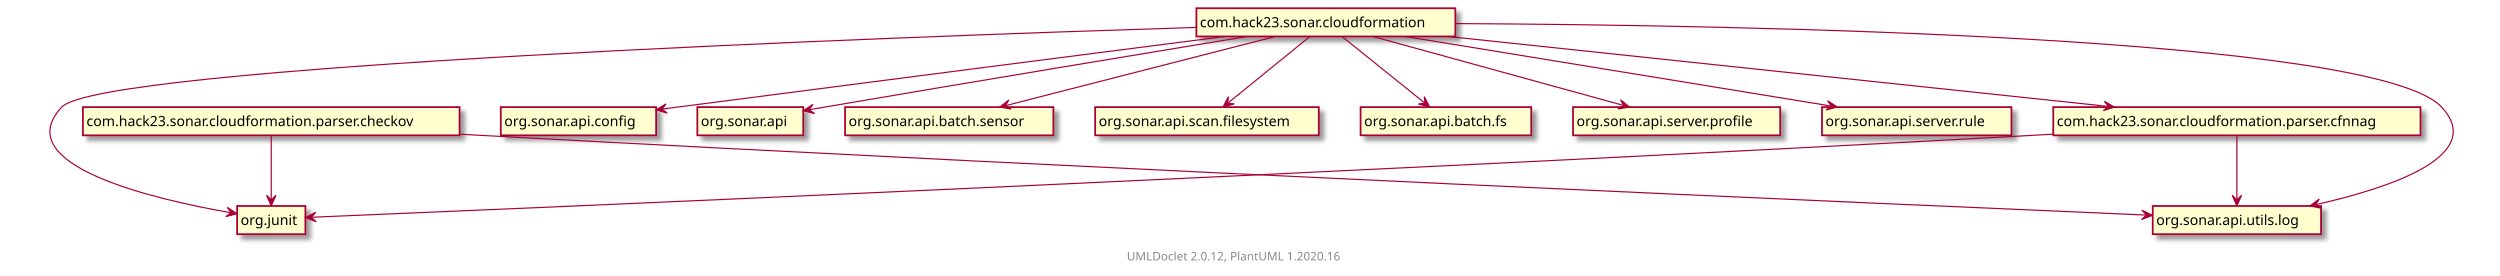
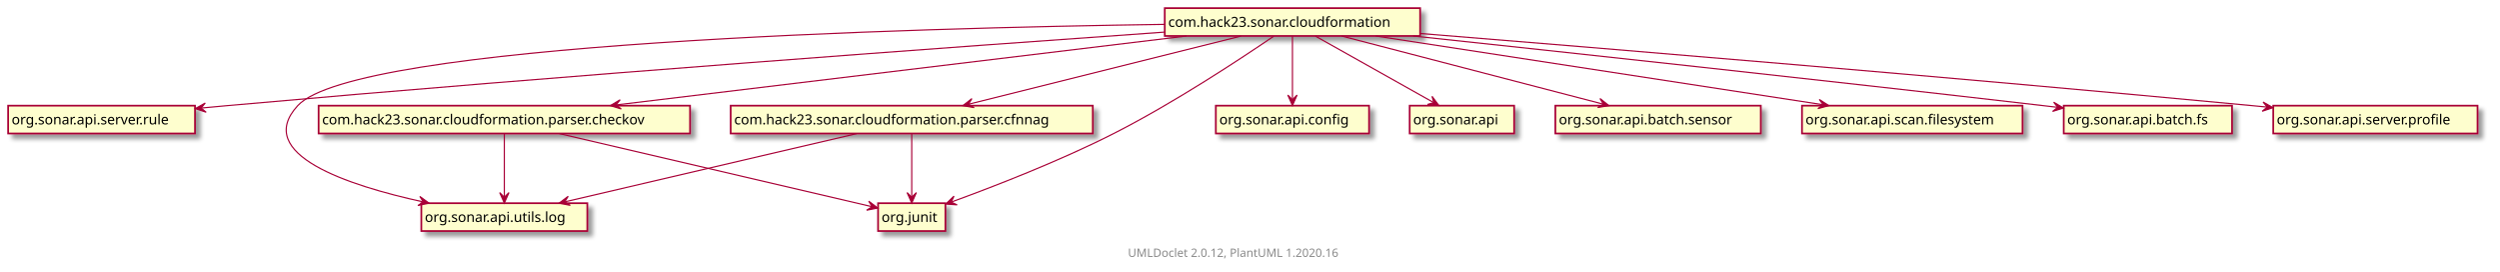
- <svg xmlns="http://www.w3.org/2000/svg" xmlns:xlink="http://www.w3.org/1999/xlink" contentScriptType="application/ecmascript" contentStyleType="text/css" height="234px" preserveAspectRatio="none" style="width:2124px;height:234px;" version="1.1" viewBox="0 0 2124 234" width="2124px" zoomAndPan="magnify">
+ <svg xmlns="http://www.w3.org/2000/svg" xmlns:xlink="http://www.w3.org/1999/xlink" contentScriptType="application/ecmascript" contentStyleType="text/css" height="234px" preserveAspectRatio="none" style="width:2153px;height:234px;" version="1.1" viewBox="0 0 2153 234" width="2153px" zoomAndPan="magnify">
  <defs>
-     <filter height="300%" id="f1ut718gleqmdj" width="300%" x="-1" y="-1">
+     <filter height="300%" id="fh53zlxsns6d6" width="300%" x="-1" y="-1">
      <feGaussianBlur result="blurOut" stdDeviation="2.0" />
      <feColorMatrix in="blurOut" result="blurOut2" type="matrix" values="0 0 0 0 0 0 0 0 0 0 0 0 0 0 0 0 0 0 .4 0" />
      <feOffset dx="4.0" dy="4.0" in="blurOut2" result="blurOut3" />
      <feBlend in="SourceGraphic" in2="blurOut3" mode="normal" />
    </filter>
  </defs>
  <g>
    <a href="com/hack23/sonar/cloudformation/package-summary.html" target="_top" title="com/hack23/sonar/cloudformation/package-summary.html" xlink:actuate="onRequest" xlink:href="com/hack23/sonar/cloudformation/package-summary.html" xlink:show="new" xlink:title="com/hack23/sonar/cloudformation/package-summary.html" xlink:type="simple">
-       <rect codeLine="22" fill="#FEFECE" filter="url(#f1ut718gleqmdj)" height="23.969" id="com.hack23.sonar.cloudformation" style="stroke: #A80036; stroke-width: 1.5;" width="220" x="1016.45" y="7" />
-       <text fill="#000000" font-family="sans-serif" font-size="12" lengthAdjust="spacingAndGlyphs" textLength="214" x="1019.45" y="23.139">com.hack23.sonar.cloudformation</text>
+       <rect codeLine="23" fill="#FEFECE" filter="url(#fh53zlxsns6d6)" height="23.969" id="com.hack23.sonar.cloudformation" style="stroke: #A80036; stroke-width: 1.5;" width="220" x="1003.5" y="7" />
+       <text fill="#000000" font-family="sans-serif" font-size="12" lengthAdjust="spacingAndGlyphs" textLength="214" x="1006.5" y="23.139">com.hack23.sonar.cloudformation</text>
    </a>
-     <rect fill="#FEFECE" filter="url(#f1ut718gleqmdj)" height="23.969" id="org.sonar.api.server.rule" style="stroke: #A80036; stroke-width: 1.5;" width="161" x="1547.95" y="91" />
-     <text fill="#000000" font-family="sans-serif" font-size="12" lengthAdjust="spacingAndGlyphs" textLength="155" x="1550.95" y="107.139">org.sonar.api.server.rule</text>
-     <rect fill="#FEFECE" filter="url(#f1ut718gleqmdj)" height="23.969" id="org.sonar.api.utils.log" style="stroke: #A80036; stroke-width: 1.5;" width="143" x="1828.95" y="175" />
-     <text fill="#000000" font-family="sans-serif" font-size="12" lengthAdjust="spacingAndGlyphs" textLength="137" x="1831.95" y="191.139">org.sonar.api.utils.log</text>
-     <rect fill="#FEFECE" filter="url(#f1ut718gleqmdj)" height="23.969" id="org.sonar.api.config" style="stroke: #A80036; stroke-width: 1.5;" width="132" x="425.45" y="91" />
-     <text fill="#000000" font-family="sans-serif" font-size="12" lengthAdjust="spacingAndGlyphs" textLength="126" x="428.45" y="107.139">org.sonar.api.config</text>
-     <rect fill="#FEFECE" filter="url(#f1ut718gleqmdj)" height="23.969" id="org.sonar.api" style="stroke: #A80036; stroke-width: 1.5;" width="90" x="592.45" y="91" />
-     <text fill="#000000" font-family="sans-serif" font-size="12" lengthAdjust="spacingAndGlyphs" textLength="84" x="595.45" y="107.139">org.sonar.api</text>
-     <rect fill="#FEFECE" filter="url(#f1ut718gleqmdj)" height="23.969" id="org.sonar.api.batch.sensor" style="stroke: #A80036; stroke-width: 1.5;" width="177" x="717.95" y="91" />
-     <text fill="#000000" font-family="sans-serif" font-size="12" lengthAdjust="spacingAndGlyphs" textLength="171" x="720.95" y="107.139">org.sonar.api.batch.sensor</text>
+     <rect fill="#FEFECE" filter="url(#fh53zlxsns6d6)" height="23.969" id="org.sonar.api.server.rule" style="stroke: #A80036; stroke-width: 1.5;" width="161" x="7" y="91" />
+     <text fill="#000000" font-family="sans-serif" font-size="12" lengthAdjust="spacingAndGlyphs" textLength="155" x="10" y="107.139">org.sonar.api.server.rule</text>
+     <rect fill="#FEFECE" filter="url(#fh53zlxsns6d6)" height="23.969" id="org.sonar.api.utils.log" style="stroke: #A80036; stroke-width: 1.5;" width="143" x="363" y="175" />
+     <text fill="#000000" font-family="sans-serif" font-size="12" lengthAdjust="spacingAndGlyphs" textLength="137" x="366" y="191.139">org.sonar.api.utils.log</text>
+     <rect fill="#FEFECE" filter="url(#fh53zlxsns6d6)" height="23.969" id="org.sonar.api.config" style="stroke: #A80036; stroke-width: 1.5;" width="132" x="1047.5" y="91" />
+     <text fill="#000000" font-family="sans-serif" font-size="12" lengthAdjust="spacingAndGlyphs" textLength="126" x="1050.5" y="107.139">org.sonar.api.config</text>
+     <rect fill="#FEFECE" filter="url(#fh53zlxsns6d6)" height="23.969" id="org.sonar.api" style="stroke: #A80036; stroke-width: 1.5;" width="90" x="1214.5" y="91" />
+     <text fill="#000000" font-family="sans-serif" font-size="12" lengthAdjust="spacingAndGlyphs" textLength="84" x="1217.5" y="107.139">org.sonar.api</text>
+     <rect fill="#FEFECE" filter="url(#fh53zlxsns6d6)" height="23.969" id="org.sonar.api.batch.sensor" style="stroke: #A80036; stroke-width: 1.5;" width="177" x="1340" y="91" />
+     <text fill="#000000" font-family="sans-serif" font-size="12" lengthAdjust="spacingAndGlyphs" textLength="171" x="1343" y="107.139">org.sonar.api.batch.sensor</text>
    <a href="com/hack23/sonar/cloudformation/parser/cfnnag/package-summary.html" target="_top" title="com/hack23/sonar/cloudformation/parser/cfnnag/package-summary.html" xlink:actuate="onRequest" xlink:href="com/hack23/sonar/cloudformation/parser/cfnnag/package-summary.html" xlink:show="new" xlink:title="com/hack23/sonar/cloudformation/parser/cfnnag/package-summary.html" xlink:type="simple">
-       <rect codeLine="24" fill="#FEFECE" filter="url(#f1ut718gleqmdj)" height="23.969" id="com.hack23.sonar.cloudformation.parser.cfnnag" style="stroke: #A80036; stroke-width: 1.5;" width="312" x="1744.45" y="91" />
-       <text fill="#000000" font-family="sans-serif" font-size="12" lengthAdjust="spacingAndGlyphs" textLength="306" x="1747.45" y="107.139">com.hack23.sonar.cloudformation.parser.cfnnag</text>
+       <rect codeLine="25" fill="#FEFECE" filter="url(#fh53zlxsns6d6)" height="23.969" id="com.hack23.sonar.cloudformation.parser.cfnnag" style="stroke: #A80036; stroke-width: 1.5;" width="312" x="629.5" y="91" />
+       <text fill="#000000" font-family="sans-serif" font-size="12" lengthAdjust="spacingAndGlyphs" textLength="306" x="632.5" y="107.139">com.hack23.sonar.cloudformation.parser.cfnnag</text>
    </a>
-     <rect fill="#FEFECE" filter="url(#f1ut718gleqmdj)" height="23.969" id="org.sonar.api.scan.filesystem" style="stroke: #A80036; stroke-width: 1.5;" width="190" x="930.45" y="91" />
-     <text fill="#000000" font-family="sans-serif" font-size="12" lengthAdjust="spacingAndGlyphs" textLength="184" x="933.45" y="107.139">org.sonar.api.scan.filesystem</text>
-     <rect fill="#FEFECE" filter="url(#f1ut718gleqmdj)" height="23.969" id="org.sonar.api.batch.fs" style="stroke: #A80036; stroke-width: 1.5;" width="145" x="1155.95" y="91" />
-     <text fill="#000000" font-family="sans-serif" font-size="12" lengthAdjust="spacingAndGlyphs" textLength="139" x="1158.95" y="107.139">org.sonar.api.batch.fs</text>
-     <rect fill="#FEFECE" filter="url(#f1ut718gleqmdj)" height="23.969" id="org.sonar.api.server.profile" style="stroke: #A80036; stroke-width: 1.5;" width="176" x="1336.45" y="91" />
-     <text fill="#000000" font-family="sans-serif" font-size="12" lengthAdjust="spacingAndGlyphs" textLength="170" x="1339.45" y="107.139">org.sonar.api.server.profile</text>
-     <rect fill="#FEFECE" filter="url(#f1ut718gleqmdj)" height="23.969" id="org.junit" style="stroke: #A80036; stroke-width: 1.5;" width="58" x="201.45" y="175" />
-     <text fill="#000000" font-family="sans-serif" font-size="12" lengthAdjust="spacingAndGlyphs" textLength="52" x="204.45" y="191.139">org.junit</text>
    <a href="com/hack23/sonar/cloudformation/parser/checkov/package-summary.html" target="_top" title="com/hack23/sonar/cloudformation/parser/checkov/package-summary.html" xlink:actuate="onRequest" xlink:href="com/hack23/sonar/cloudformation/parser/checkov/package-summary.html" xlink:show="new" xlink:title="com/hack23/sonar/cloudformation/parser/checkov/package-summary.html" xlink:type="simple">
-       <rect codeLine="26" fill="#FEFECE" filter="url(#f1ut718gleqmdj)" height="23.969" id="com.hack23.sonar.cloudformation.parser.checkov" style="stroke: #A80036; stroke-width: 1.5;" width="320" x="70.45" y="91" />
-       <text fill="#000000" font-family="sans-serif" font-size="12" lengthAdjust="spacingAndGlyphs" textLength="314" x="73.45" y="107.139">com.hack23.sonar.cloudformation.parser.checkov</text>
+       <rect codeLine="27" fill="#FEFECE" filter="url(#fh53zlxsns6d6)" height="23.969" id="com.hack23.sonar.cloudformation.parser.checkov" style="stroke: #A80036; stroke-width: 1.5;" width="320" x="274.5" y="91" />
+       <text fill="#000000" font-family="sans-serif" font-size="12" lengthAdjust="spacingAndGlyphs" textLength="314" x="277.5" y="107.139">com.hack23.sonar.cloudformation.parser.checkov</text>
    </a>
-     <path codeLine="6" d="M1193.89,31.02 C1288.2,46.42 1458.78,74.29 1555.8,90.13 " fill="none" id="com.hack23.sonar.cloudformation-to-org.sonar.api.server.rule" style="stroke: #A80036; stroke-width: 1.0;" />
-     <polygon fill="#A80036" points="1560.94,90.97,1552.712,85.556,1556.007,90.155,1551.408,93.449,1560.94,90.97" style="stroke: #A80036; stroke-width: 1.0;" />
-     <path codeLine="7" d="M1236.86,20.03 C1474.69,21.26 2018.49,30.7 2074.45,91 C2112.66,132.19 2031.39,159.48 1967.47,173.84 " fill="none" id="com.hack23.sonar.cloudformation-to-org.sonar.api.utils.log" style="stroke: #A80036; stroke-width: 1.0;" />
-     <polygon fill="#A80036" points="1962.51,174.94,1972.158,176.919,1967.394,173.869,1970.444,169.105,1962.51,174.94" style="stroke: #A80036; stroke-width: 1.0;" />
-     <path codeLine="8" d="M1040.54,31.01 C932.14,44.92 739.96,69.63 575.45,91 C571.25,91.54 566.94,92.11 562.59,92.67 " fill="none" id="com.hack23.sonar.cloudformation-to-org.sonar.api.config" style="stroke: #A80036; stroke-width: 1.0;" />
-     <polygon fill="#A80036" points="557.48,93.34,566.92,96.149,562.438,92.697,565.891,88.216,557.48,93.34" style="stroke: #A80036; stroke-width: 1.0;" />
-     <path codeLine="9" d="M1059.28,31.03 C975.31,44.86 827.2,69.37 700.45,91 C696.28,91.71 691.96,92.45 687.62,93.2 " fill="none" id="com.hack23.sonar.cloudformation-to-org.sonar.api" style="stroke: #A80036; stroke-width: 1.0;" />
-     <polygon fill="#A80036" points="682.52,94.09,692.072,96.489,687.446,93.233,690.702,88.607,682.52,94.09" style="stroke: #A80036; stroke-width: 1.0;" />
-     <path codeLine="10" d="M1083.29,31.06 C1023.72,46.32 916.64,73.76 854.56,89.67 " fill="none" id="com.hack23.sonar.cloudformation-to-org.sonar.api.batch.sensor" style="stroke: #A80036; stroke-width: 1.0;" />
-     <polygon fill="#A80036" points="849.43,90.99,859.142,92.627,854.273,89.747,857.153,84.878,849.43,90.99" style="stroke: #A80036; stroke-width: 1.0;" />
-     <path codeLine="11" d="M1230.43,31.02 C1376.71,46.51 1641.99,74.62 1791.11,90.42 " fill="none" id="com.hack23.sonar.cloudformation-to-com.hack23.sonar.cloudformation.parser.cfnnag" style="stroke: #A80036; stroke-width: 1.0;" />
-     <polygon fill="#A80036" points="1796.36,90.97,1787.833,86.041,1791.388,90.441,1786.987,93.996,1796.36,90.97" style="stroke: #A80036; stroke-width: 1.0;" />
-     <path codeLine="12" d="M1112.83,31.06 C1094.83,45.67 1063.09,71.44 1043.23,87.57 " fill="none" id="com.hack23.sonar.cloudformation-to-org.sonar.api.scan.filesystem" style="stroke: #A80036; stroke-width: 1.0;" />
-     <polygon fill="#A80036" points="1039.18,90.85,1048.687,88.279,1043.061,87.697,1043.643,82.07,1039.18,90.85" style="stroke: #A80036; stroke-width: 1.0;" />
-     <path codeLine="13" d="M1140.2,31.06 C1158.38,45.67 1190.43,71.44 1210.49,87.57 " fill="none" id="com.hack23.sonar.cloudformation-to-org.sonar.api.batch.fs" style="stroke: #A80036; stroke-width: 1.0;" />
-     <polygon fill="#A80036" points="1214.58,90.85,1210.063,82.098,1210.68,87.721,1205.057,88.338,1214.58,90.85" style="stroke: #A80036; stroke-width: 1.0;" />
-     <path codeLine="14" d="M1166.64,31.06 C1222,46.29 1321.43,73.65 1379.3,89.58 " fill="none" id="com.hack23.sonar.cloudformation-to-org.sonar.api.server.profile" style="stroke: #A80036; stroke-width: 1.0;" />
-     <polygon fill="#A80036" points="1384.42,90.99,1376.786,84.767,1379.595,89.677,1374.685,92.486,1384.42,90.99" style="stroke: #A80036; stroke-width: 1.0;" />
-     <path codeLine="15" d="M1016.03,23.28 C748.49,31.75 85.03,56.19 52.45,91 C6,140.62 132.23,169.6 196.06,180.72 " fill="none" id="com.hack23.sonar.cloudformation-to-org.junit" style="stroke: #A80036; stroke-width: 1.0;" />
-     <polygon fill="#A80036" points="201.29,181.62,193.093,176.16,196.362,180.777,191.744,184.046,201.29,181.62" style="stroke: #A80036; stroke-width: 1.0;" />
-     <path codeLine="16" d="M390.55,114 C396.59,114.34 402.57,114.68 408.45,115 C950.21,144.63 1603.03,173.25 1823.49,182.72 " fill="none" id="com.hack23.sonar.cloudformation.parser.checkov-to-org.sonar.api.utils.log" style="stroke: #A80036; stroke-width: 1.0;" />
-     <polygon fill="#A80036" points="1828.61,182.94,1819.79,178.558,1823.615,182.726,1819.447,186.551,1828.61,182.94" style="stroke: #A80036; stroke-width: 1.0;" />
-     <path codeLine="17" d="M230.45,115.06 C230.45,129.12 230.45,153.51 230.45,169.7 " fill="none" id="com.hack23.sonar.cloudformation.parser.checkov-to-org.junit" style="stroke: #A80036; stroke-width: 1.0;" />
-     <polygon fill="#A80036" points="230.45,174.85,234.45,165.85,230.45,169.85,226.45,165.85,230.45,174.85" style="stroke: #A80036; stroke-width: 1.0;" />
-     <path codeLine="18" d="M1900.45,115.06 C1900.45,129.12 1900.45,153.51 1900.45,169.7 " fill="none" id="com.hack23.sonar.cloudformation.parser.cfnnag-to-org.sonar.api.utils.log" style="stroke: #A80036; stroke-width: 1.0;" />
-     <polygon fill="#A80036" points="1900.45,174.85,1904.45,165.85,1900.45,169.85,1896.45,165.85,1900.45,174.85" style="stroke: #A80036; stroke-width: 1.0;" />
-     <path codeLine="19" d="M1744.41,113.98 C1738.35,114.33 1732.34,114.67 1726.45,115 C1141.52,147.37 427.43,177.76 264.59,184.58 " fill="none" id="com.hack23.sonar.cloudformation.parser.cfnnag-to-org.junit" style="stroke: #A80036; stroke-width: 1.0;" />
-     <polygon fill="#A80036" points="259.48,184.79,268.643,188.401,264.475,184.576,268.3,180.408,259.48,184.79" style="stroke: #A80036; stroke-width: 1.0;" />
-     <text fill="#888888" font-family="sans-serif" font-size="10" lengthAdjust="spacingAndGlyphs" textLength="192" x="957.33" y="221.251">UMLDoclet 2.0.12, PlantUML 1.2020.16</text>
+     <rect fill="#FEFECE" filter="url(#fh53zlxsns6d6)" height="23.969" id="org.sonar.api.scan.filesystem" style="stroke: #A80036; stroke-width: 1.5;" width="190" x="1552.5" y="91" />
+     <text fill="#000000" font-family="sans-serif" font-size="12" lengthAdjust="spacingAndGlyphs" textLength="184" x="1555.5" y="107.139">org.sonar.api.scan.filesystem</text>
+     <rect fill="#FEFECE" filter="url(#fh53zlxsns6d6)" height="23.969" id="org.sonar.api.batch.fs" style="stroke: #A80036; stroke-width: 1.5;" width="145" x="1778" y="91" />
+     <text fill="#000000" font-family="sans-serif" font-size="12" lengthAdjust="spacingAndGlyphs" textLength="139" x="1781" y="107.139">org.sonar.api.batch.fs</text>
+     <rect fill="#FEFECE" filter="url(#fh53zlxsns6d6)" height="23.969" id="org.sonar.api.server.profile" style="stroke: #A80036; stroke-width: 1.5;" width="176" x="1958.5" y="91" />
+     <text fill="#000000" font-family="sans-serif" font-size="12" lengthAdjust="spacingAndGlyphs" textLength="170" x="1961.5" y="107.139">org.sonar.api.server.profile</text>
+     <rect fill="#FEFECE" filter="url(#fh53zlxsns6d6)" height="23.969" id="org.junit" style="stroke: #A80036; stroke-width: 1.5;" width="58" x="756.5" y="175" />
+     <text fill="#000000" font-family="sans-serif" font-size="12" lengthAdjust="spacingAndGlyphs" textLength="52" x="759.5" y="191.139">org.junit</text>
+     <path codeLine="6" d="M1003.21,27.66 C830.77,39.83 486.86,64.9 195.5,91 C188.33,91.64 180.9,92.34 173.44,93.06 " fill="none" id="com.hack23.sonar.cloudformation-to-org.sonar.api.server.rule" style="stroke: #A80036; stroke-width: 1.0;" />
+     <polygon fill="#A80036" points="168.27,93.56,177.615,96.668,173.246,93.075,176.84,88.706,168.27,93.56" style="stroke: #A80036; stroke-width: 1.0;" />
+     <path codeLine="7" d="M1003.35,20.99 C783.3,24.12 306.11,37.11 256.5,91 C218.06,132.76 299.58,159.71 364.62,173.87 " fill="none" id="com.hack23.sonar.cloudformation-to-org.sonar.api.utils.log" style="stroke: #A80036; stroke-width: 1.0;" />
+     <polygon fill="#A80036" points="369.66,174.96,361.693,169.169,364.77,173.916,360.023,176.993,369.66,174.96" style="stroke: #A80036; stroke-width: 1.0;" />
+     <path codeLine="8" d="M1113.5,31.06 C1113.5,45.12 1113.5,69.51 1113.5,85.7 " fill="none" id="com.hack23.sonar.cloudformation-to-org.sonar.api.config" style="stroke: #A80036; stroke-width: 1.0;" />
+     <polygon fill="#A80036" points="1113.5,90.85,1117.5,81.85,1113.5,85.85,1109.5,81.85,1113.5,90.85" style="stroke: #A80036; stroke-width: 1.0;" />
+     <path codeLine="9" d="M1133.19,31.06 C1159.64,45.91 1206.62,72.3 1235.23,88.37 " fill="none" id="com.hack23.sonar.cloudformation-to-org.sonar.api" style="stroke: #A80036; stroke-width: 1.0;" />
+     <polygon fill="#A80036" points="1239.66,90.85,1233.766,82.96,1235.299,88.405,1229.853,89.938,1239.66,90.85" style="stroke: #A80036; stroke-width: 1.0;" />
+     <path codeLine="10" d="M1155.98,31.06 C1214.62,46.32 1320.03,73.76 1381.14,89.67 " fill="none" id="com.hack23.sonar.cloudformation-to-org.sonar.api.batch.sensor" style="stroke: #A80036; stroke-width: 1.0;" />
+     <polygon fill="#A80036" points="1386.19,90.99,1378.484,84.857,1381.35,89.734,1376.474,92.6,1386.19,90.99" style="stroke: #A80036; stroke-width: 1.0;" />
+     <path codeLine="11" d="M1069.26,31.06 C1008.08,46.35 898,73.87 834.43,89.77 " fill="none" id="com.hack23.sonar.cloudformation-to-com.hack23.sonar.cloudformation.parser.cfnnag" style="stroke: #A80036; stroke-width: 1.0;" />
+     <polygon fill="#A80036" points="829.56,90.99,839.263,92.681,834.41,89.774,837.317,84.921,829.56,90.99" style="stroke: #A80036; stroke-width: 1.0;" />
+     <path codeLine="12" d="M1022.28,31.02 C894.08,46.5 661.69,74.56 530.81,90.37 " fill="none" id="com.hack23.sonar.cloudformation-to-com.hack23.sonar.cloudformation.parser.checkov" style="stroke: #A80036; stroke-width: 1.0;" />
+     <polygon fill="#A80036" points="525.81,90.97,535.225,93.86,530.774,90.369,534.264,85.918,525.81,90.97" style="stroke: #A80036; stroke-width: 1.0;" />
+     <path codeLine="13" d="M1185.24,31.02 C1285.66,46.44 1467.38,74.34 1570.53,90.18 " fill="none" id="com.hack23.sonar.cloudformation-to-org.sonar.api.scan.filesystem" style="stroke: #A80036; stroke-width: 1.0;" />
+     <polygon fill="#A80036" points="1575.69,90.97,1567.399,85.653,1570.748,90.213,1566.188,93.561,1575.69,90.97" style="stroke: #A80036; stroke-width: 1.0;" />
+     <path codeLine="14" d="M1217.48,31.01 C1345.34,44.64 1568.98,68.79 1760.5,91 C1764.46,91.46 1768.51,91.93 1772.61,92.42 " fill="none" id="com.hack23.sonar.cloudformation-to-org.sonar.api.batch.fs" style="stroke: #A80036; stroke-width: 1.0;" />
+     <polygon fill="#A80036" points="1777.81,93.04,1769.34,88.014,1772.844,92.455,1768.404,95.96,1777.81,93.04" style="stroke: #A80036; stroke-width: 1.0;" />
+     <path codeLine="15" d="M1223.58,28.83 C1382.12,41.68 1683.88,66.67 1940.5,91 C1944.67,91.4 1948.93,91.81 1953.24,92.23 " fill="none" id="com.hack23.sonar.cloudformation-to-org.sonar.api.server.profile" style="stroke: #A80036; stroke-width: 1.0;" />
+     <polygon fill="#A80036" points="1958.31,92.73,1949.742,87.874,1953.334,92.244,1948.964,95.836,1958.31,92.73" style="stroke: #A80036; stroke-width: 1.0;" />
+     <path codeLine="16" d="M1097.38,31.18 C1069.9,49.97 1011.87,88.39 959.5,115 C912.51,138.88 855.53,160.89 819.89,173.89 " fill="none" id="com.hack23.sonar.cloudformation-to-org.junit" style="stroke: #A80036; stroke-width: 1.0;" />
+     <polygon fill="#A80036" points="814.79,175.74,824.614,176.44,819.492,174.039,821.893,168.917,814.79,175.74" style="stroke: #A80036; stroke-width: 1.0;" />
+     <path codeLine="17" d="M434.5,115.06 C434.5,129.12 434.5,153.51 434.5,169.7 " fill="none" id="com.hack23.sonar.cloudformation.parser.checkov-to-org.sonar.api.utils.log" style="stroke: #A80036; stroke-width: 1.0;" />
+     <polygon fill="#A80036" points="434.5,174.85,438.5,165.85,434.5,169.85,430.5,165.85,434.5,174.85" style="stroke: #A80036; stroke-width: 1.0;" />
+     <path codeLine="18" d="M481.84,115.06 C553.55,131.81 688.03,163.23 751.14,177.97 " fill="none" id="com.hack23.sonar.cloudformation.parser.checkov-to-org.junit" style="stroke: #A80036; stroke-width: 1.0;" />
+     <polygon fill="#A80036" points="756.29,179.18,748.429,173.247,751.42,178.048,746.618,181.039,756.29,179.18" style="stroke: #A80036; stroke-width: 1.0;" />
+     <path codeLine="19" d="M738.16,115.06 C672.69,130.35 554.89,157.87 486.86,173.77 " fill="none" id="com.hack23.sonar.cloudformation.parser.cfnnag-to-org.sonar.api.utils.log" style="stroke: #A80036; stroke-width: 1.0;" />
+     <polygon fill="#A80036" points="481.65,174.99,491.321,176.856,486.521,173.862,489.515,169.062,481.65,174.99" style="stroke: #A80036; stroke-width: 1.0;" />
+     <path codeLine="20" d="M785.5,115.06 C785.5,129.12 785.5,153.51 785.5,169.7 " fill="none" id="com.hack23.sonar.cloudformation.parser.cfnnag-to-org.junit" style="stroke: #A80036; stroke-width: 1.0;" />
+     <polygon fill="#A80036" points="785.5,174.85,789.5,165.85,785.5,169.85,781.5,165.85,785.5,174.85" style="stroke: #A80036; stroke-width: 1.0;" />
+     <text fill="#888888" font-family="sans-serif" font-size="10" lengthAdjust="spacingAndGlyphs" textLength="192" x="971.75" y="221.251">UMLDoclet 2.0.12, PlantUML 1.2020.16</text>
  </g>
</svg>
